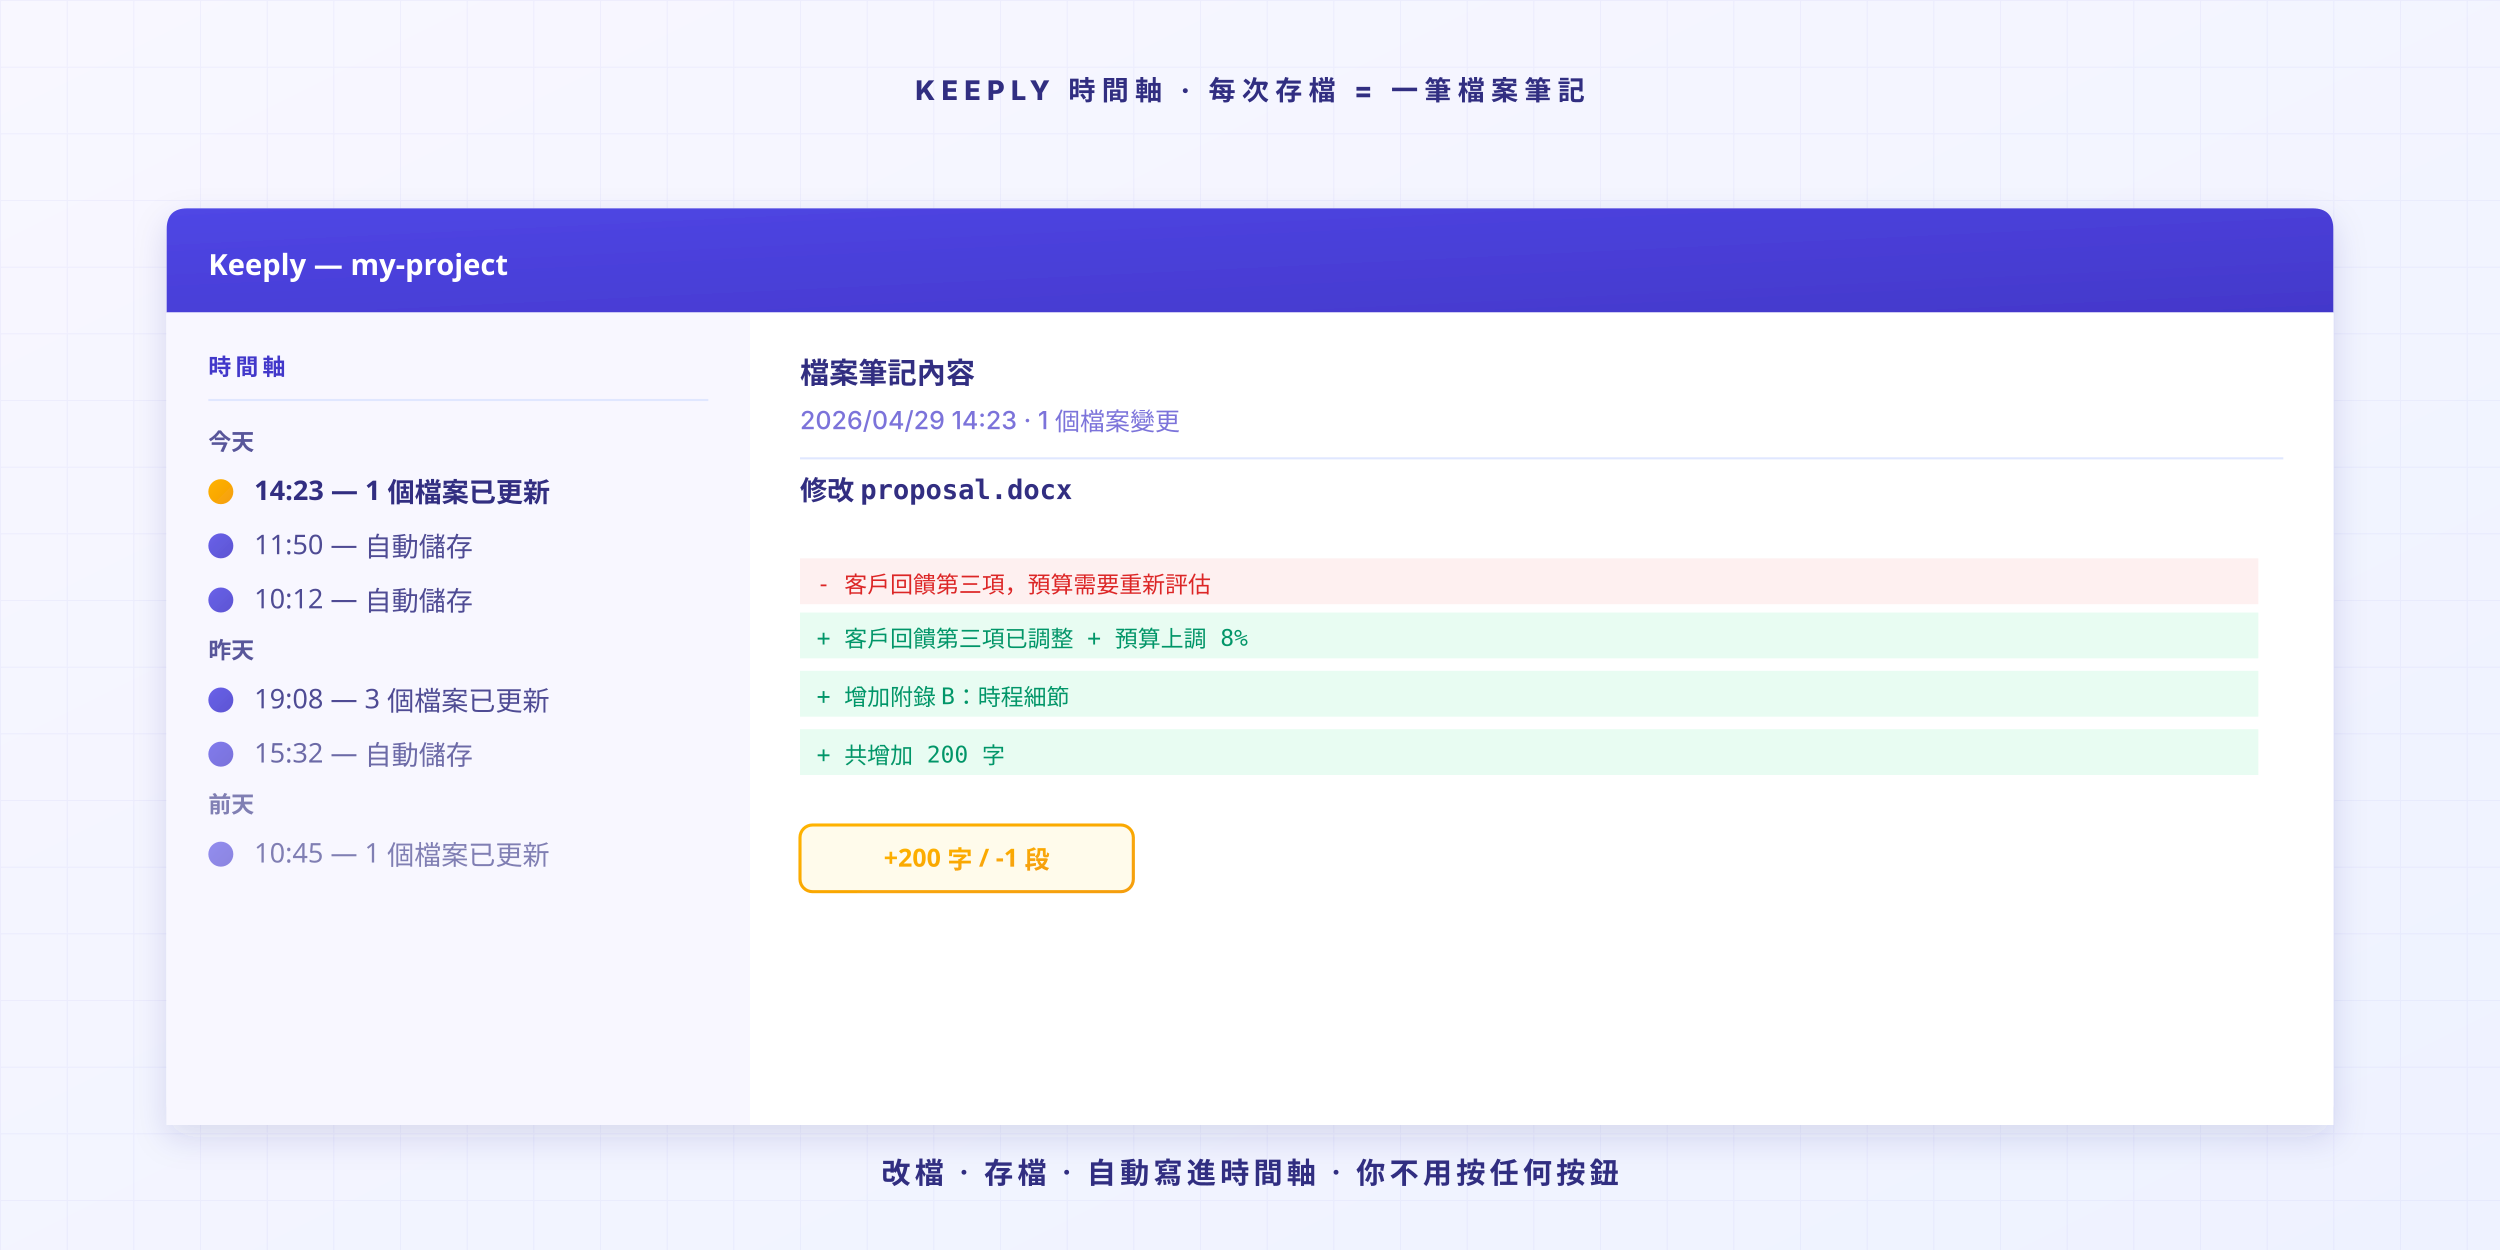
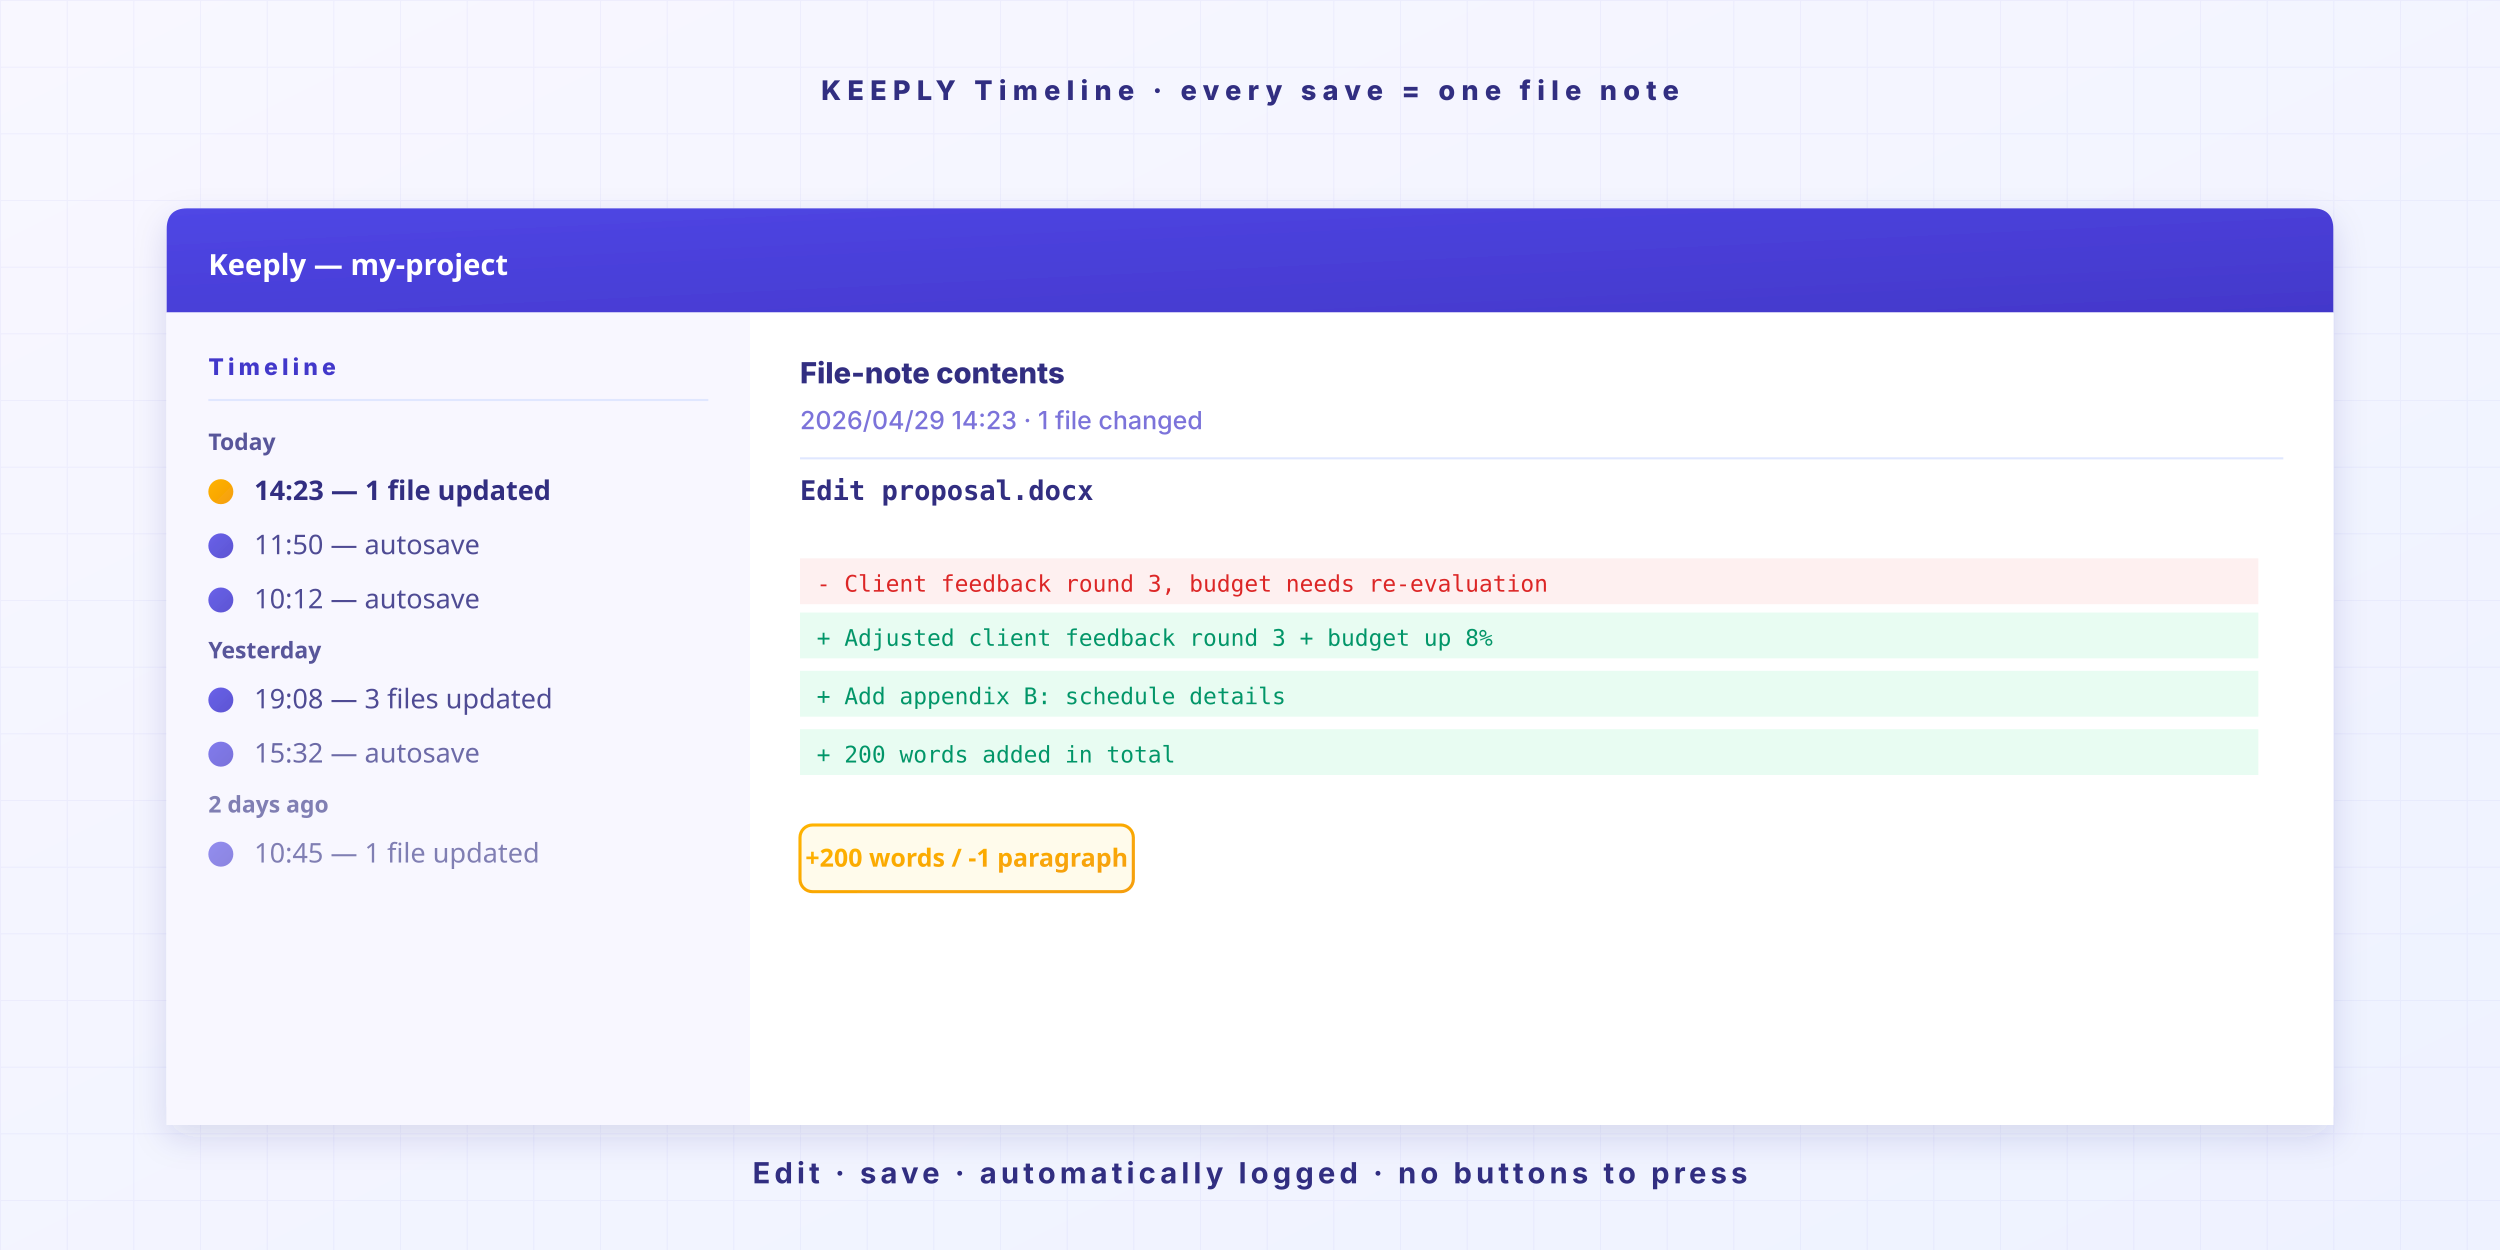
- <svg xmlns="http://www.w3.org/2000/svg" viewBox="0 0 1200 600" fill="none" font-family="'Inter','Noto Sans TC',system-ui,sans-serif">
+ <svg xmlns="http://www.w3.org/2000/svg" viewBox="0 0 1200 600" fill="none" font-family="'Inter','SF Pro Display',-apple-system,system-ui,sans-serif">
  <defs>
    <linearGradient id="g-indigo" x1="0" y1="0" x2="1" y2="1">
      <stop offset="0" stop-color="#4F46E5" />
      <stop offset="1" stop-color="#4338CA" />
    </linearGradient>
    <linearGradient id="g-amber" x1="0" y1="0" x2="1" y2="1">
      <stop offset="0" stop-color="#FFB300" />
      <stop offset="1" stop-color="#F59E0B" />
    </linearGradient>
    <linearGradient id="g-paper" x1="0" y1="0" x2="1" y2="1">
      <stop offset="0" stop-color="#F8F7FF" />
      <stop offset="1" stop-color="#EEF2FF" />
    </linearGradient>
    <pattern id="grid" x="0" y="0" width="32" height="32" patternUnits="userSpaceOnUse">
      <path d="M 32 0 L 0 0 0 32" fill="none" stroke="#4338CA" stroke-width="1" opacity="0.05" />
    </pattern>
    <filter id="shadow">
      <feDropShadow dx="0" dy="6" stdDeviation="8" flood-color="#312E81" flood-opacity="0.14" />
    </filter>
  </defs>
  <rect width="1200" height="600" fill="url(#g-paper)" />
  <rect width="1200" height="600" fill="url(#grid)" />
-   <text x="600" y="48" font-size="13" font-weight="800" fill="#312E81" text-anchor="middle" letter-spacing="3">KEEPLY 時間軸 · 每次存檔 = 一筆檔案筆記</text>
+   <text x="600" y="48" font-size="13" font-weight="800" fill="#312E81" text-anchor="middle" letter-spacing="3">KEEPLY Timeline · every save = one file note</text>
  <g transform="translate(80, 100)" filter="url(#shadow)">
    <rect width="1040" height="440" rx="10" fill="#ffffff" />
    <path d="M0 10 Q0 0 10 0 L1030 0 Q1040 0 1040 10 L1040 50 L0 50 Z" fill="url(#g-indigo)" />
    <text x="20" y="32" font-size="14" font-weight="600" fill="#ffffff" font-family="system-ui,sans-serif">Keeply — my-project</text>
    <rect x="0" y="50" width="280" height="390" fill="#F8F7FF" />
-     <text x="20" y="80" font-size="11" font-weight="800" fill="#4338CA" letter-spacing="2">時間軸</text>
+     <text x="20" y="80" font-size="11" font-weight="800" fill="#4338CA" letter-spacing="2">Timeline</text>
    <line x1="20" y1="92" x2="260" y2="92" stroke="#E0E7FF" />
    <g font-family="system-ui,sans-serif">
-       <text x="20" y="116" font-size="11" font-weight="700" fill="#312E81" opacity="0.8">今天</text>
+       <text x="20" y="116" font-size="11" font-weight="700" fill="#312E81" opacity="0.8">Today</text>
      <g transform="translate(20, 130)">
        <circle cx="6" cy="6" r="6" fill="url(#g-amber)" />
-         <text x="22" y="10" font-size="13" font-weight="700" fill="#312E81">14:23 — 1 個檔案已更新</text>
+         <text x="22" y="10" font-size="13" font-weight="700" fill="#312E81">14:23 — 1 file updated</text>
      </g>
      <g transform="translate(20, 156)" opacity="0.85">
        <circle cx="6" cy="6" r="6" fill="url(#g-indigo)" />
-         <text x="22" y="10" font-size="13" font-weight="500" fill="#312E81">11:50 — 自動儲存</text>
+         <text x="22" y="10" font-size="13" font-weight="500" fill="#312E81">11:50 — autosave</text>
      </g>
      <g transform="translate(20, 182)" opacity="0.85">
        <circle cx="6" cy="6" r="6" fill="url(#g-indigo)" />
-         <text x="22" y="10" font-size="13" font-weight="500" fill="#312E81">10:12 — 自動儲存</text>
+         <text x="22" y="10" font-size="13" font-weight="500" fill="#312E81">10:12 — autosave</text>
      </g>
-       <text x="20" y="216" font-size="11" font-weight="700" fill="#312E81" opacity="0.8">昨天</text>
+       <text x="20" y="216" font-size="11" font-weight="700" fill="#312E81" opacity="0.8">Yesterday</text>
      <g transform="translate(20, 230)" opacity="0.85">
        <circle cx="6" cy="6" r="6" fill="url(#g-indigo)" />
-         <text x="22" y="10" font-size="13" font-weight="500" fill="#312E81">19:08 — 3 個檔案已更新</text>
+         <text x="22" y="10" font-size="13" font-weight="500" fill="#312E81">19:08 — 3 files updated</text>
      </g>
      <g transform="translate(20, 256)" opacity="0.7">
        <circle cx="6" cy="6" r="6" fill="url(#g-indigo)" />
-         <text x="22" y="10" font-size="13" font-weight="500" fill="#312E81">15:32 — 自動儲存</text>
+         <text x="22" y="10" font-size="13" font-weight="500" fill="#312E81">15:32 — autosave</text>
      </g>
-       <text x="20" y="290" font-size="11" font-weight="700" fill="#312E81" opacity="0.6">前天</text>
+       <text x="20" y="290" font-size="11" font-weight="700" fill="#312E81" opacity="0.6">2 days ago</text>
      <g transform="translate(20, 304)" opacity="0.6">
        <circle cx="6" cy="6" r="6" fill="url(#g-indigo)" />
-         <text x="22" y="10" font-size="13" font-weight="500" fill="#312E81">10:45 — 1 個檔案已更新</text>
+         <text x="22" y="10" font-size="13" font-weight="500" fill="#312E81">10:45 — 1 file updated</text>
      </g>
    </g>
    <rect x="280" y="50" width="760" height="390" fill="#ffffff" />
-     <text x="304" y="84" font-size="14" font-weight="800" fill="#312E81">檔案筆記內容</text>
-     <text x="304" y="106" font-size="12" font-weight="500" fill="#4338CA" opacity="0.7">2026/04/29 14:23 · 1 個檔案變更</text>
+     <text x="304" y="84" font-size="14" font-weight="800" fill="#312E81">File-note contents</text>
+     <text x="304" y="106" font-size="12" font-weight="500" fill="#4338CA" opacity="0.7">2026/04/29 14:23 · 1 file changed</text>
    <line x1="304" y1="120" x2="1016" y2="120" stroke="#E0E7FF" />
    <g transform="translate(304, 140)" font-family="'JetBrains Mono',ui-monospace,monospace">
-       <text x="0" y="0" font-size="13" font-weight="700" fill="#312E81">修改 proposal.docx</text>
+       <text x="0" y="0" font-size="13" font-weight="700" fill="#312E81">Edit proposal.docx</text>
      <g transform="translate(0, 28)">
        <rect width="700" height="22" fill="#FEE2E2" opacity="0.5" />
-         <text x="8" y="16" font-size="11" font-weight="500" fill="#DC2626">- 客戶回饋第三項，預算需要重新評估</text>
+         <text x="8" y="16" font-size="11" font-weight="500" fill="#DC2626">- Client feedback round 3, budget needs re-evaluation</text>
      </g>
      <g transform="translate(0, 54)">
        <rect width="700" height="22" fill="#D1FAE5" opacity="0.5" />
-         <text x="8" y="16" font-size="11" font-weight="500" fill="#059669">+ 客戶回饋第三項已調整 + 預算上調 8%</text>
+         <text x="8" y="16" font-size="11" font-weight="500" fill="#059669">+ Adjusted client feedback round 3 + budget up 8%</text>
      </g>
      <g transform="translate(0, 82)">
        <rect width="700" height="22" fill="#D1FAE5" opacity="0.5" />
-         <text x="8" y="16" font-size="11" font-weight="500" fill="#059669">+ 增加附錄 B：時程細節</text>
+         <text x="8" y="16" font-size="11" font-weight="500" fill="#059669">+ Add appendix B: schedule details</text>
      </g>
      <g transform="translate(0, 110)">
        <rect width="700" height="22" fill="#D1FAE5" opacity="0.5" />
-         <text x="8" y="16" font-size="11" font-weight="500" fill="#059669">+ 共增加 200 字</text>
+         <text x="8" y="16" font-size="11" font-weight="500" fill="#059669">+ 200 words added in total</text>
      </g>
      <g transform="translate(0, 156)">
        <rect width="160" height="32" rx="6" fill="#FFFBEB" stroke="url(#g-amber)" stroke-width="1.5" />
-         <text x="80" y="20" font-size="12" font-weight="800" fill="url(#g-amber)" text-anchor="middle" font-family="system-ui,sans-serif">+200 字 / -1 段</text>
+         <text x="80" y="20" font-size="12" font-weight="800" fill="url(#g-amber)" text-anchor="middle" font-family="system-ui,sans-serif">+200 words / -1 paragraph</text>
      </g>
    </g>
  </g>
-   <text x="600" y="568" font-size="14" font-weight="700" fill="#312E81" text-anchor="middle" letter-spacing="2">改檔 · 存檔 · 自動寫進時間軸 · 你不用按任何按鈕</text>
+   <text x="600" y="568" font-size="14" font-weight="700" fill="#312E81" text-anchor="middle" letter-spacing="2">Edit · save · automatically logged · no buttons to press</text>
</svg>
